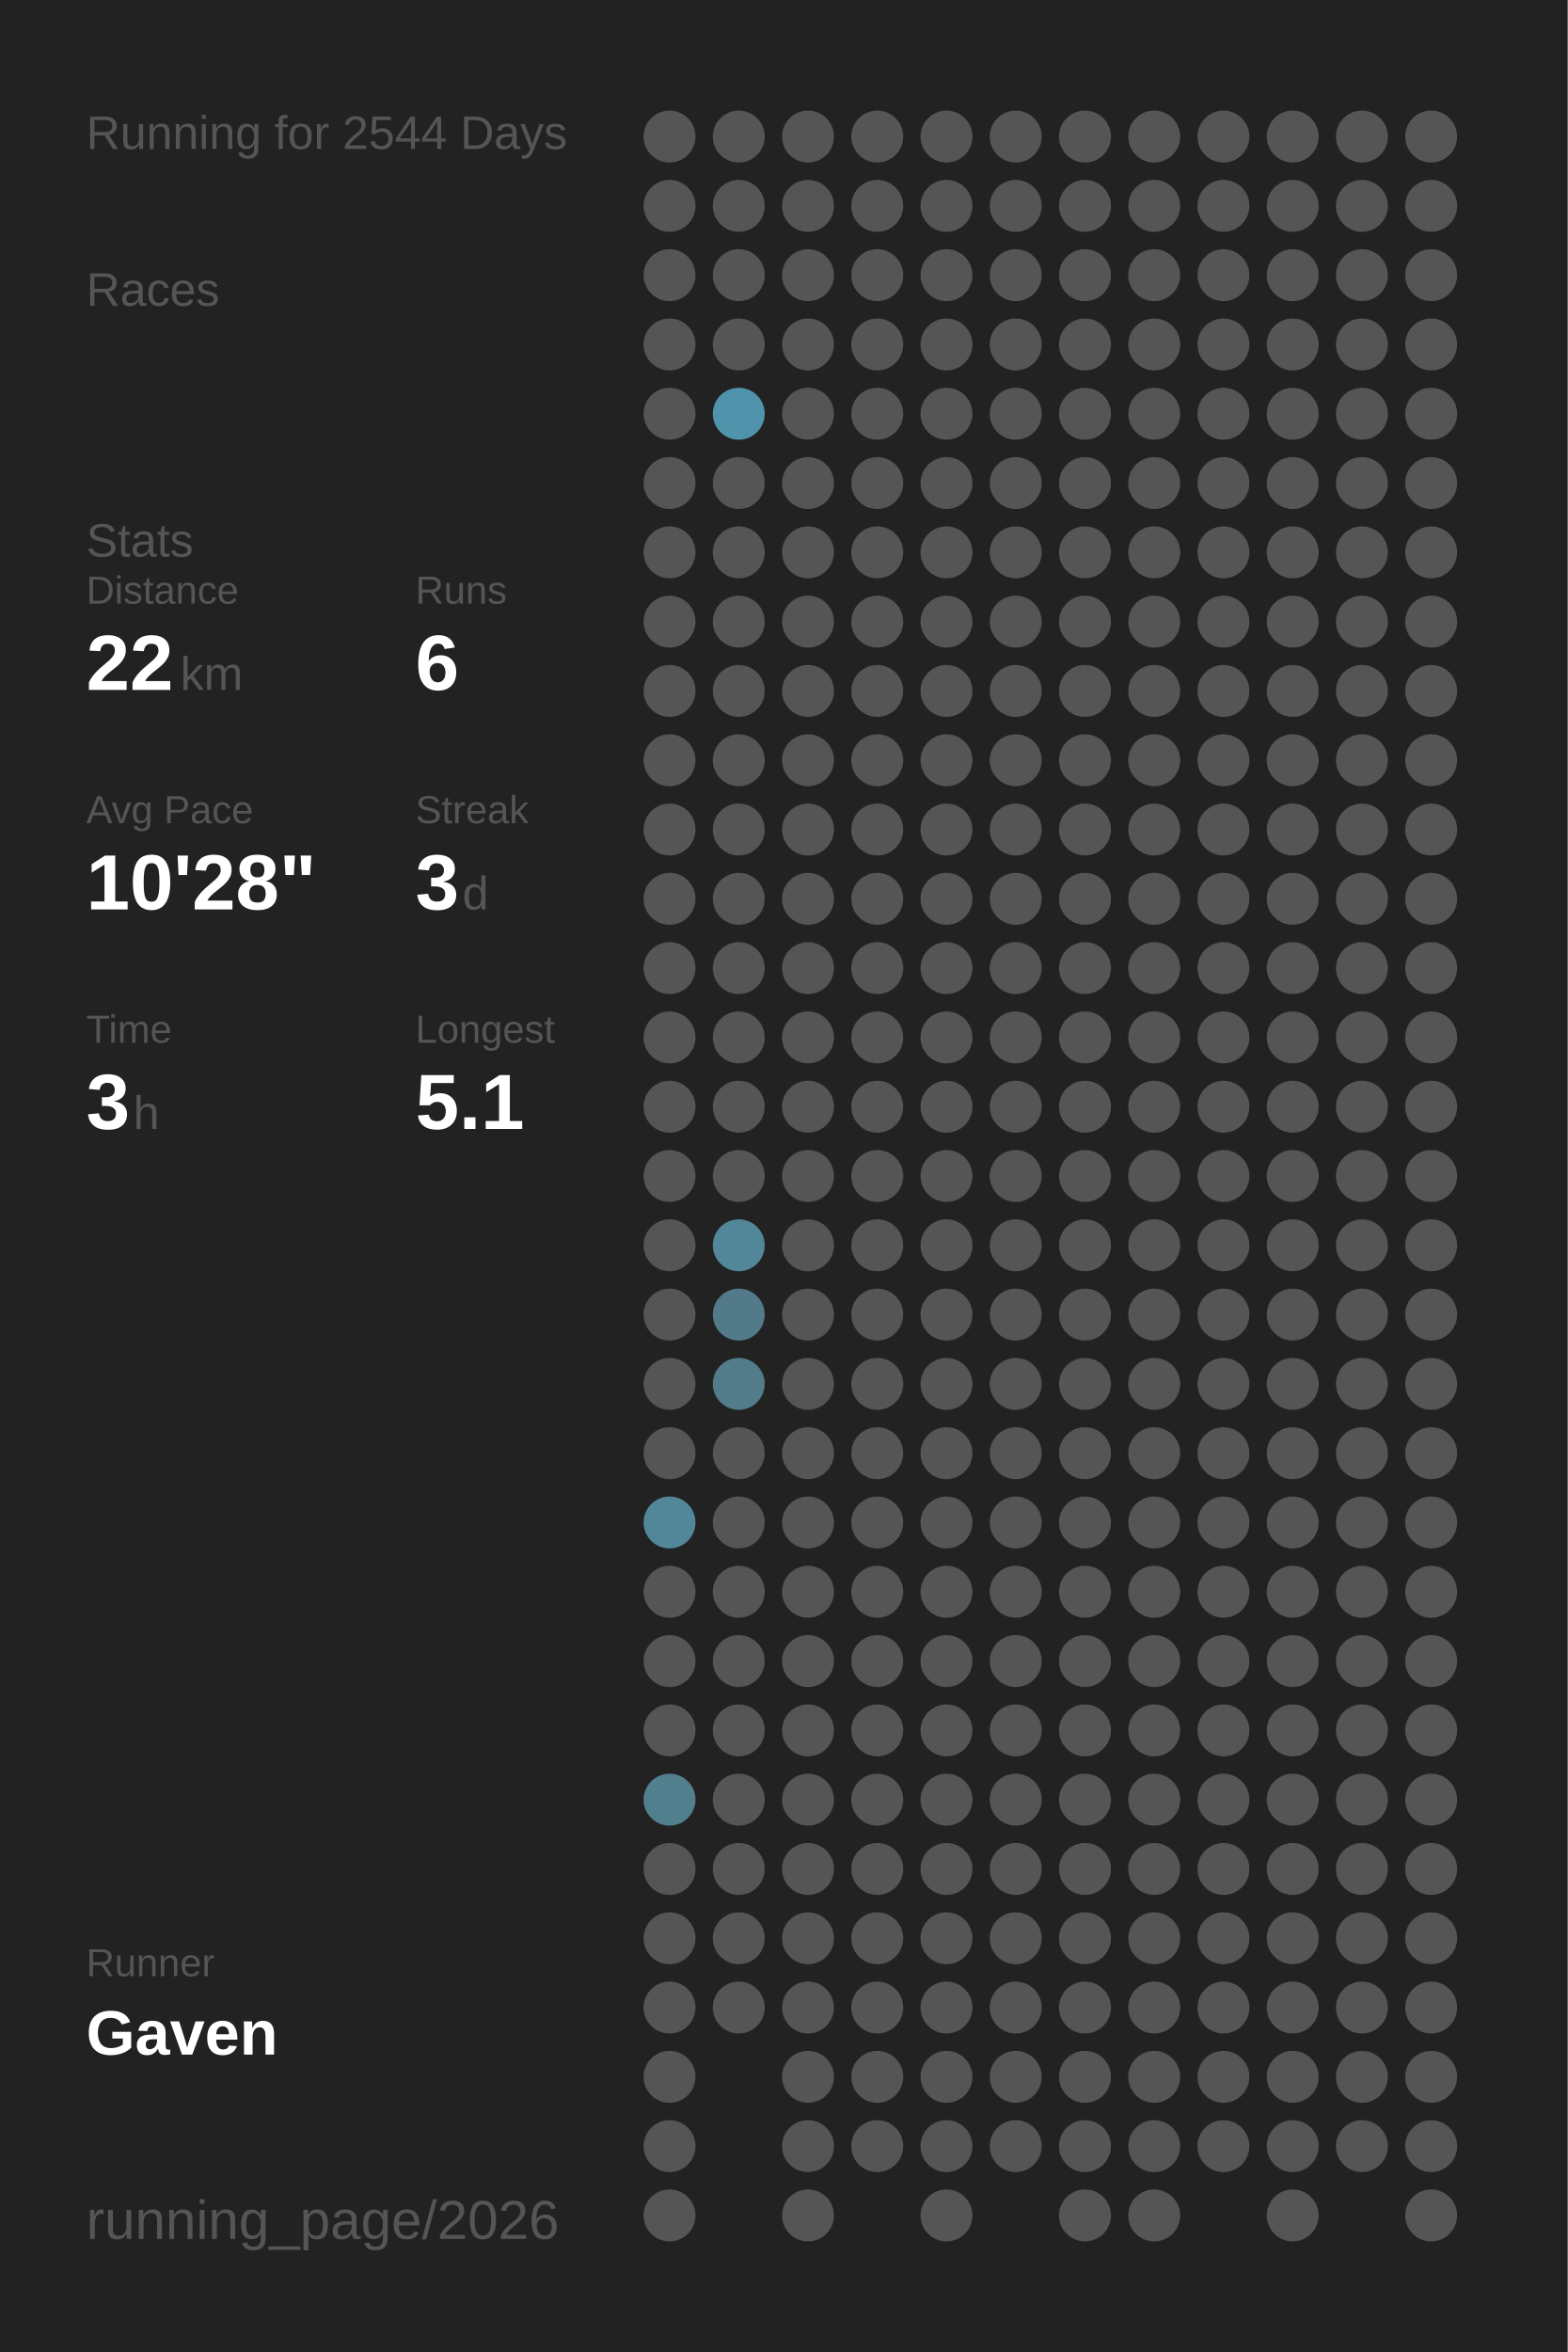
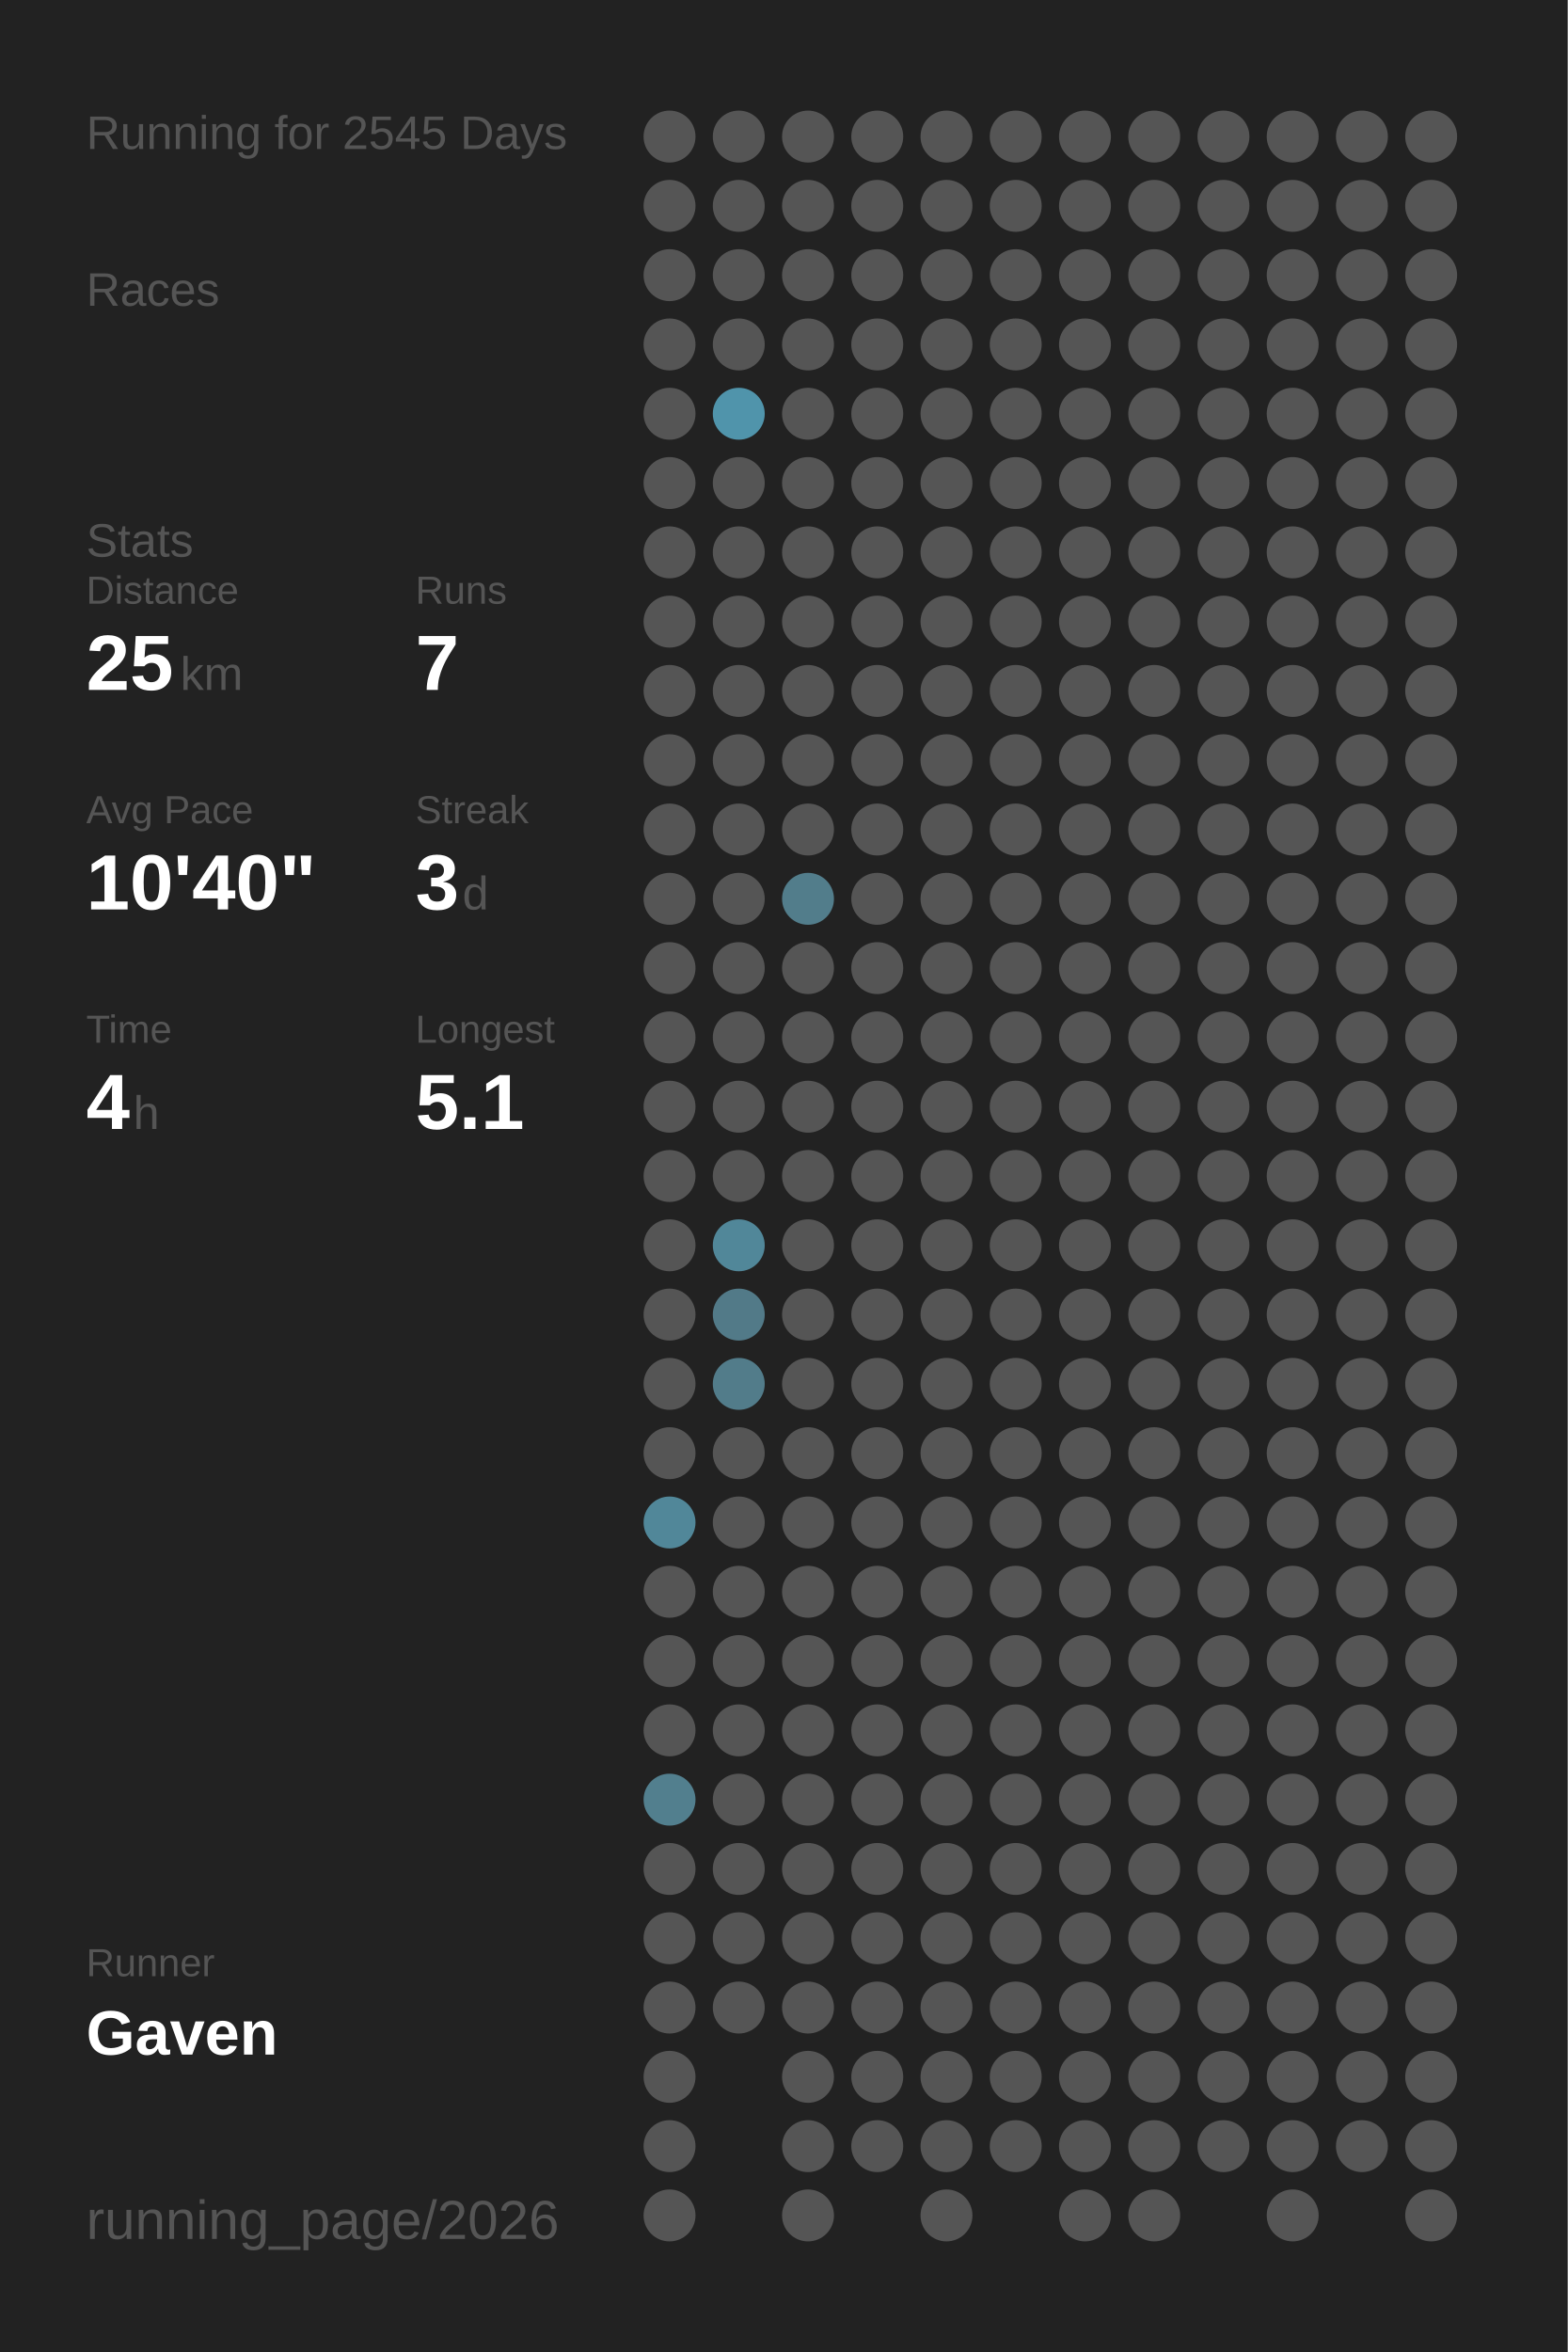
<svg xmlns="http://www.w3.org/2000/svg" baseProfile="full" height="300mm" version="1.1" viewBox="0,0,200,300" width="200mm">
  <defs />
  <rect fill="#222222" height="300" width="200" x="0" y="0" />
-   <text fill="#555555" style="font-size:6px; font-family:Arial;" x="11" y="19">Running for 2544 Days</text>
+   <text fill="#555555" style="font-size:6px; font-family:Arial;" x="11" y="19">Running for 2545 Days</text>
  <text fill="#555555" style="font-size:6px; font-family:Arial;" x="11" y="39">Races</text>
  <text fill="#555555" style="font-size:6px; font-family:Arial;" x="11" y="71">Stats</text>
  <text fill="#555555" style="font-size:5px; font-family:Arial;" x="11" y="77">Distance</text>
-   <text fill="#FFFFFF" style="font-size:10px; font-family:Arial; font-weight:bold;" x="11" y="88">22</text>
+   <text fill="#FFFFFF" style="font-size:10px; font-family:Arial; font-weight:bold;" x="11" y="88">25</text>
  <text fill="#555555" style="font-size:6px; font-family:Arial;" x="23" y="88">km</text>
  <text fill="#555555" style="font-size:5px; font-family:Arial;" x="53" y="77">Runs</text>
-   <text fill="#FFFFFF" style="font-size:10px; font-family:Arial; font-weight:bold;" x="53" y="88">6</text>
+   <text fill="#FFFFFF" style="font-size:10px; font-family:Arial; font-weight:bold;" x="53" y="88">7</text>
  <text fill="#555555" style="font-size:5px; font-family:Arial;" x="11" y="105">Avg Pace</text>
-   <text fill="#FFFFFF" style="font-size:10px; font-family:Arial; font-weight:bold;" x="11" y="116">10'28"</text>
+   <text fill="#FFFFFF" style="font-size:10px; font-family:Arial; font-weight:bold;" x="11" y="116">10'40"</text>
  <text fill="#555555" style="font-size:5px; font-family:Arial;" x="53" y="105">Streak</text>
  <text fill="#FFFFFF" style="font-size:10px; font-family:Arial; font-weight:bold;" x="53" y="116">3</text>
  <text fill="#555555" style="font-size:6px; font-family:Arial;" x="59" y="116">d</text>
  <text fill="#555555" style="font-size:5px; font-family:Arial;" x="11" y="133">Time</text>
-   <text fill="#FFFFFF" style="font-size:10px; font-family:Arial; font-weight:bold;" x="11" y="144">3</text>
+   <text fill="#FFFFFF" style="font-size:10px; font-family:Arial; font-weight:bold;" x="11" y="144">4</text>
  <text fill="#555555" style="font-size:6px; font-family:Arial;" x="17" y="144">h</text>
  <text fill="#555555" style="font-size:5px; font-family:Arial;" x="53" y="133">Longest</text>
  <text fill="#FFFFFF" style="font-size:10px; font-family:Arial; font-weight:bold;" x="53" y="144">5.1</text>
  <text fill="#555555" style="font-size:5px; font-family:Arial;" x="11" y="252.065">Runner</text>
  <text fill="#FFFFFF" style="font-size:8px; font-family:Arial; font-weight:bold;" x="11" y="262.065">Gaven</text>
  <text fill="#555555" style="font-size:7px; font-family:Arial;" x="11" y="285.581">running_page/2026</text>
  <circle cx="85.417" cy="17.419" fill="#555555" r="3.312" />
  <circle cx="85.417" cy="26.258" fill="#555555" r="3.312" />
  <circle cx="85.417" cy="35.097" fill="#555555" r="3.312" />
  <circle cx="85.417" cy="43.935" fill="#555555" r="3.312" />
  <circle cx="85.417" cy="52.774" fill="#555555" r="3.312" />
  <circle cx="85.417" cy="61.613" fill="#555555" r="3.312" />
  <circle cx="85.417" cy="70.452" fill="#555555" r="3.312" />
  <circle cx="85.417" cy="79.29" fill="#555555" r="3.312" />
  <circle cx="85.417" cy="88.129" fill="#555555" r="3.312" />
  <circle cx="85.417" cy="96.968" fill="#555555" r="3.312" />
  <circle cx="85.417" cy="105.806" fill="#555555" r="3.312" />
  <circle cx="85.417" cy="114.645" fill="#555555" r="3.312" />
  <circle cx="85.417" cy="123.484" fill="#555555" r="3.312" />
  <circle cx="85.417" cy="132.323" fill="#555555" r="3.312" />
  <circle cx="85.417" cy="141.161" fill="#555555" r="3.312" />
  <circle cx="85.417" cy="150" fill="#555555" r="3.312" />
  <circle cx="85.417" cy="158.839" fill="#555555" r="3.312" />
  <circle cx="85.417" cy="167.677" fill="#555555" r="3.312" />
  <circle cx="85.417" cy="176.516" fill="#555555" r="3.312" />
  <circle cx="85.417" cy="185.355" fill="#555555" r="3.312" />
  <circle cx="85.417" cy="194.194" fill="#518799" r="3.312" />
  <circle cx="85.417" cy="203.032" fill="#555555" r="3.312" />
  <circle cx="85.417" cy="211.871" fill="#555555" r="3.312" />
  <circle cx="85.417" cy="220.71" fill="#555555" r="3.312" />
  <circle cx="85.417" cy="229.548" fill="#527f8e" r="3.312" />
  <circle cx="85.417" cy="238.387" fill="#555555" r="3.312" />
  <circle cx="85.417" cy="247.226" fill="#555555" r="3.312" />
  <circle cx="85.417" cy="256.065" fill="#555555" r="3.312" />
  <circle cx="85.417" cy="264.903" fill="#555555" r="3.312" />
  <circle cx="85.417" cy="273.742" fill="#555555" r="3.312" />
  <circle cx="85.417" cy="282.581" fill="#555555" r="3.312" />
  <circle cx="94.25" cy="17.419" fill="#555555" r="3.312" />
  <circle cx="94.25" cy="26.258" fill="#555555" r="3.312" />
  <circle cx="94.25" cy="35.097" fill="#555555" r="3.312" />
  <circle cx="94.25" cy="43.935" fill="#555555" r="3.312" />
  <circle cx="94.25" cy="52.774" fill="#5094ab" r="3.312" />
  <circle cx="94.25" cy="61.613" fill="#555555" r="3.312" />
  <circle cx="94.25" cy="70.452" fill="#555555" r="3.312" />
  <circle cx="94.25" cy="79.29" fill="#555555" r="3.312" />
  <circle cx="94.25" cy="88.129" fill="#555555" r="3.312" />
  <circle cx="94.25" cy="96.968" fill="#555555" r="3.312" />
  <circle cx="94.25" cy="105.806" fill="#555555" r="3.312" />
  <circle cx="94.25" cy="114.645" fill="#555555" r="3.312" />
  <circle cx="94.25" cy="123.484" fill="#555555" r="3.312" />
  <circle cx="94.25" cy="132.323" fill="#555555" r="3.312" />
  <circle cx="94.25" cy="141.161" fill="#555555" r="3.312" />
  <circle cx="94.25" cy="150" fill="#555555" r="3.312" />
  <circle cx="94.25" cy="158.839" fill="#518799" r="3.312" />
  <circle cx="94.25" cy="167.677" fill="#527a88" r="3.312" />
  <circle cx="94.25" cy="176.516" fill="#527c8a" r="3.312" />
  <circle cx="94.25" cy="185.355" fill="#555555" r="3.312" />
  <circle cx="94.25" cy="194.194" fill="#555555" r="3.312" />
  <circle cx="94.25" cy="203.032" fill="#555555" r="3.312" />
  <circle cx="94.25" cy="211.871" fill="#555555" r="3.312" />
  <circle cx="94.25" cy="220.71" fill="#555555" r="3.312" />
  <circle cx="94.25" cy="229.548" fill="#555555" r="3.312" />
  <circle cx="94.25" cy="238.387" fill="#555555" r="3.312" />
  <circle cx="94.25" cy="247.226" fill="#555555" r="3.312" />
  <circle cx="94.25" cy="256.065" fill="#555555" r="3.312" />
  <circle cx="103.083" cy="17.419" fill="#555555" r="3.312" />
  <circle cx="103.083" cy="26.258" fill="#555555" r="3.312" />
  <circle cx="103.083" cy="35.097" fill="#555555" r="3.312" />
  <circle cx="103.083" cy="43.935" fill="#555555" r="3.312" />
  <circle cx="103.083" cy="52.774" fill="#555555" r="3.312" />
  <circle cx="103.083" cy="61.613" fill="#555555" r="3.312" />
  <circle cx="103.083" cy="70.452" fill="#555555" r="3.312" />
  <circle cx="103.083" cy="79.29" fill="#555555" r="3.312" />
  <circle cx="103.083" cy="88.129" fill="#555555" r="3.312" />
  <circle cx="103.083" cy="96.968" fill="#555555" r="3.312" />
  <circle cx="103.083" cy="105.806" fill="#555555" r="3.312" />
-   <circle cx="103.083" cy="114.645" fill="#555555" r="3.312" />
+   <circle cx="103.083" cy="114.645" fill="#527d8b" r="3.312" />
  <circle cx="103.083" cy="123.484" fill="#555555" r="3.312" />
  <circle cx="103.083" cy="132.323" fill="#555555" r="3.312" />
  <circle cx="103.083" cy="141.161" fill="#555555" r="3.312" />
  <circle cx="103.083" cy="150" fill="#555555" r="3.312" />
  <circle cx="103.083" cy="158.839" fill="#555555" r="3.312" />
  <circle cx="103.083" cy="167.677" fill="#555555" r="3.312" />
  <circle cx="103.083" cy="176.516" fill="#555555" r="3.312" />
  <circle cx="103.083" cy="185.355" fill="#555555" r="3.312" />
  <circle cx="103.083" cy="194.194" fill="#555555" r="3.312" />
  <circle cx="103.083" cy="203.032" fill="#555555" r="3.312" />
  <circle cx="103.083" cy="211.871" fill="#555555" r="3.312" />
  <circle cx="103.083" cy="220.71" fill="#555555" r="3.312" />
  <circle cx="103.083" cy="229.548" fill="#555555" r="3.312" />
  <circle cx="103.083" cy="238.387" fill="#555555" r="3.312" />
  <circle cx="103.083" cy="247.226" fill="#555555" r="3.312" />
  <circle cx="103.083" cy="256.065" fill="#555555" r="3.312" />
  <circle cx="103.083" cy="264.903" fill="#555555" r="3.312" />
  <circle cx="103.083" cy="273.742" fill="#555555" r="3.312" />
  <circle cx="103.083" cy="282.581" fill="#555555" r="3.312" />
  <circle cx="111.917" cy="17.419" fill="#555555" r="3.312" />
  <circle cx="111.917" cy="26.258" fill="#555555" r="3.312" />
  <circle cx="111.917" cy="35.097" fill="#555555" r="3.312" />
  <circle cx="111.917" cy="43.935" fill="#555555" r="3.312" />
  <circle cx="111.917" cy="52.774" fill="#555555" r="3.312" />
  <circle cx="111.917" cy="61.613" fill="#555555" r="3.312" />
  <circle cx="111.917" cy="70.452" fill="#555555" r="3.312" />
  <circle cx="111.917" cy="79.29" fill="#555555" r="3.312" />
  <circle cx="111.917" cy="88.129" fill="#555555" r="3.312" />
  <circle cx="111.917" cy="96.968" fill="#555555" r="3.312" />
  <circle cx="111.917" cy="105.806" fill="#555555" r="3.312" />
  <circle cx="111.917" cy="114.645" fill="#555555" r="3.312" />
  <circle cx="111.917" cy="123.484" fill="#555555" r="3.312" />
  <circle cx="111.917" cy="132.323" fill="#555555" r="3.312" />
  <circle cx="111.917" cy="141.161" fill="#555555" r="3.312" />
  <circle cx="111.917" cy="150" fill="#555555" r="3.312" />
  <circle cx="111.917" cy="158.839" fill="#555555" r="3.312" />
  <circle cx="111.917" cy="167.677" fill="#555555" r="3.312" />
  <circle cx="111.917" cy="176.516" fill="#555555" r="3.312" />
  <circle cx="111.917" cy="185.355" fill="#555555" r="3.312" />
  <circle cx="111.917" cy="194.194" fill="#555555" r="3.312" />
  <circle cx="111.917" cy="203.032" fill="#555555" r="3.312" />
  <circle cx="111.917" cy="211.871" fill="#555555" r="3.312" />
  <circle cx="111.917" cy="220.71" fill="#555555" r="3.312" />
  <circle cx="111.917" cy="229.548" fill="#555555" r="3.312" />
  <circle cx="111.917" cy="238.387" fill="#555555" r="3.312" />
  <circle cx="111.917" cy="247.226" fill="#555555" r="3.312" />
  <circle cx="111.917" cy="256.065" fill="#555555" r="3.312" />
  <circle cx="111.917" cy="264.903" fill="#555555" r="3.312" />
  <circle cx="111.917" cy="273.742" fill="#555555" r="3.312" />
  <circle cx="120.75" cy="17.419" fill="#555555" r="3.312" />
  <circle cx="120.75" cy="26.258" fill="#555555" r="3.312" />
  <circle cx="120.75" cy="35.097" fill="#555555" r="3.312" />
  <circle cx="120.75" cy="43.935" fill="#555555" r="3.312" />
  <circle cx="120.75" cy="52.774" fill="#555555" r="3.312" />
  <circle cx="120.75" cy="61.613" fill="#555555" r="3.312" />
  <circle cx="120.75" cy="70.452" fill="#555555" r="3.312" />
  <circle cx="120.75" cy="79.29" fill="#555555" r="3.312" />
  <circle cx="120.75" cy="88.129" fill="#555555" r="3.312" />
  <circle cx="120.75" cy="96.968" fill="#555555" r="3.312" />
  <circle cx="120.75" cy="105.806" fill="#555555" r="3.312" />
  <circle cx="120.75" cy="114.645" fill="#555555" r="3.312" />
  <circle cx="120.75" cy="123.484" fill="#555555" r="3.312" />
  <circle cx="120.75" cy="132.323" fill="#555555" r="3.312" />
  <circle cx="120.75" cy="141.161" fill="#555555" r="3.312" />
  <circle cx="120.75" cy="150" fill="#555555" r="3.312" />
  <circle cx="120.75" cy="158.839" fill="#555555" r="3.312" />
  <circle cx="120.75" cy="167.677" fill="#555555" r="3.312" />
  <circle cx="120.75" cy="176.516" fill="#555555" r="3.312" />
  <circle cx="120.75" cy="185.355" fill="#555555" r="3.312" />
  <circle cx="120.75" cy="194.194" fill="#555555" r="3.312" />
  <circle cx="120.75" cy="203.032" fill="#555555" r="3.312" />
  <circle cx="120.75" cy="211.871" fill="#555555" r="3.312" />
  <circle cx="120.75" cy="220.71" fill="#555555" r="3.312" />
  <circle cx="120.75" cy="229.548" fill="#555555" r="3.312" />
  <circle cx="120.75" cy="238.387" fill="#555555" r="3.312" />
  <circle cx="120.75" cy="247.226" fill="#555555" r="3.312" />
  <circle cx="120.75" cy="256.065" fill="#555555" r="3.312" />
  <circle cx="120.75" cy="264.903" fill="#555555" r="3.312" />
  <circle cx="120.75" cy="273.742" fill="#555555" r="3.312" />
  <circle cx="120.75" cy="282.581" fill="#555555" r="3.312" />
  <circle cx="129.583" cy="17.419" fill="#555555" r="3.312" />
  <circle cx="129.583" cy="26.258" fill="#555555" r="3.312" />
  <circle cx="129.583" cy="35.097" fill="#555555" r="3.312" />
  <circle cx="129.583" cy="43.935" fill="#555555" r="3.312" />
  <circle cx="129.583" cy="52.774" fill="#555555" r="3.312" />
  <circle cx="129.583" cy="61.613" fill="#555555" r="3.312" />
  <circle cx="129.583" cy="70.452" fill="#555555" r="3.312" />
  <circle cx="129.583" cy="79.29" fill="#555555" r="3.312" />
  <circle cx="129.583" cy="88.129" fill="#555555" r="3.312" />
  <circle cx="129.583" cy="96.968" fill="#555555" r="3.312" />
  <circle cx="129.583" cy="105.806" fill="#555555" r="3.312" />
  <circle cx="129.583" cy="114.645" fill="#555555" r="3.312" />
  <circle cx="129.583" cy="123.484" fill="#555555" r="3.312" />
  <circle cx="129.583" cy="132.323" fill="#555555" r="3.312" />
  <circle cx="129.583" cy="141.161" fill="#555555" r="3.312" />
  <circle cx="129.583" cy="150" fill="#555555" r="3.312" />
  <circle cx="129.583" cy="158.839" fill="#555555" r="3.312" />
  <circle cx="129.583" cy="167.677" fill="#555555" r="3.312" />
  <circle cx="129.583" cy="176.516" fill="#555555" r="3.312" />
  <circle cx="129.583" cy="185.355" fill="#555555" r="3.312" />
  <circle cx="129.583" cy="194.194" fill="#555555" r="3.312" />
  <circle cx="129.583" cy="203.032" fill="#555555" r="3.312" />
  <circle cx="129.583" cy="211.871" fill="#555555" r="3.312" />
  <circle cx="129.583" cy="220.71" fill="#555555" r="3.312" />
  <circle cx="129.583" cy="229.548" fill="#555555" r="3.312" />
  <circle cx="129.583" cy="238.387" fill="#555555" r="3.312" />
  <circle cx="129.583" cy="247.226" fill="#555555" r="3.312" />
  <circle cx="129.583" cy="256.065" fill="#555555" r="3.312" />
  <circle cx="129.583" cy="264.903" fill="#555555" r="3.312" />
  <circle cx="129.583" cy="273.742" fill="#555555" r="3.312" />
  <circle cx="138.417" cy="17.419" fill="#555555" r="3.312" />
  <circle cx="138.417" cy="26.258" fill="#555555" r="3.312" />
  <circle cx="138.417" cy="35.097" fill="#555555" r="3.312" />
  <circle cx="138.417" cy="43.935" fill="#555555" r="3.312" />
  <circle cx="138.417" cy="52.774" fill="#555555" r="3.312" />
  <circle cx="138.417" cy="61.613" fill="#555555" r="3.312" />
  <circle cx="138.417" cy="70.452" fill="#555555" r="3.312" />
  <circle cx="138.417" cy="79.29" fill="#555555" r="3.312" />
  <circle cx="138.417" cy="88.129" fill="#555555" r="3.312" />
  <circle cx="138.417" cy="96.968" fill="#555555" r="3.312" />
  <circle cx="138.417" cy="105.806" fill="#555555" r="3.312" />
  <circle cx="138.417" cy="114.645" fill="#555555" r="3.312" />
  <circle cx="138.417" cy="123.484" fill="#555555" r="3.312" />
  <circle cx="138.417" cy="132.323" fill="#555555" r="3.312" />
  <circle cx="138.417" cy="141.161" fill="#555555" r="3.312" />
  <circle cx="138.417" cy="150" fill="#555555" r="3.312" />
  <circle cx="138.417" cy="158.839" fill="#555555" r="3.312" />
  <circle cx="138.417" cy="167.677" fill="#555555" r="3.312" />
  <circle cx="138.417" cy="176.516" fill="#555555" r="3.312" />
  <circle cx="138.417" cy="185.355" fill="#555555" r="3.312" />
  <circle cx="138.417" cy="194.194" fill="#555555" r="3.312" />
  <circle cx="138.417" cy="203.032" fill="#555555" r="3.312" />
  <circle cx="138.417" cy="211.871" fill="#555555" r="3.312" />
  <circle cx="138.417" cy="220.71" fill="#555555" r="3.312" />
  <circle cx="138.417" cy="229.548" fill="#555555" r="3.312" />
  <circle cx="138.417" cy="238.387" fill="#555555" r="3.312" />
  <circle cx="138.417" cy="247.226" fill="#555555" r="3.312" />
  <circle cx="138.417" cy="256.065" fill="#555555" r="3.312" />
  <circle cx="138.417" cy="264.903" fill="#555555" r="3.312" />
  <circle cx="138.417" cy="273.742" fill="#555555" r="3.312" />
  <circle cx="138.417" cy="282.581" fill="#555555" r="3.312" />
  <circle cx="147.25" cy="17.419" fill="#555555" r="3.312" />
  <circle cx="147.25" cy="26.258" fill="#555555" r="3.312" />
  <circle cx="147.25" cy="35.097" fill="#555555" r="3.312" />
  <circle cx="147.25" cy="43.935" fill="#555555" r="3.312" />
  <circle cx="147.25" cy="52.774" fill="#555555" r="3.312" />
  <circle cx="147.25" cy="61.613" fill="#555555" r="3.312" />
  <circle cx="147.25" cy="70.452" fill="#555555" r="3.312" />
  <circle cx="147.25" cy="79.29" fill="#555555" r="3.312" />
  <circle cx="147.25" cy="88.129" fill="#555555" r="3.312" />
  <circle cx="147.25" cy="96.968" fill="#555555" r="3.312" />
  <circle cx="147.25" cy="105.806" fill="#555555" r="3.312" />
  <circle cx="147.25" cy="114.645" fill="#555555" r="3.312" />
  <circle cx="147.25" cy="123.484" fill="#555555" r="3.312" />
  <circle cx="147.25" cy="132.323" fill="#555555" r="3.312" />
  <circle cx="147.25" cy="141.161" fill="#555555" r="3.312" />
  <circle cx="147.25" cy="150" fill="#555555" r="3.312" />
  <circle cx="147.25" cy="158.839" fill="#555555" r="3.312" />
  <circle cx="147.25" cy="167.677" fill="#555555" r="3.312" />
  <circle cx="147.25" cy="176.516" fill="#555555" r="3.312" />
  <circle cx="147.25" cy="185.355" fill="#555555" r="3.312" />
  <circle cx="147.25" cy="194.194" fill="#555555" r="3.312" />
  <circle cx="147.25" cy="203.032" fill="#555555" r="3.312" />
  <circle cx="147.25" cy="211.871" fill="#555555" r="3.312" />
  <circle cx="147.25" cy="220.71" fill="#555555" r="3.312" />
  <circle cx="147.25" cy="229.548" fill="#555555" r="3.312" />
  <circle cx="147.25" cy="238.387" fill="#555555" r="3.312" />
  <circle cx="147.25" cy="247.226" fill="#555555" r="3.312" />
  <circle cx="147.25" cy="256.065" fill="#555555" r="3.312" />
  <circle cx="147.25" cy="264.903" fill="#555555" r="3.312" />
  <circle cx="147.25" cy="273.742" fill="#555555" r="3.312" />
  <circle cx="147.25" cy="282.581" fill="#555555" r="3.312" />
  <circle cx="156.083" cy="17.419" fill="#555555" r="3.312" />
  <circle cx="156.083" cy="26.258" fill="#555555" r="3.312" />
  <circle cx="156.083" cy="35.097" fill="#555555" r="3.312" />
  <circle cx="156.083" cy="43.935" fill="#555555" r="3.312" />
  <circle cx="156.083" cy="52.774" fill="#555555" r="3.312" />
  <circle cx="156.083" cy="61.613" fill="#555555" r="3.312" />
  <circle cx="156.083" cy="70.452" fill="#555555" r="3.312" />
  <circle cx="156.083" cy="79.29" fill="#555555" r="3.312" />
  <circle cx="156.083" cy="88.129" fill="#555555" r="3.312" />
  <circle cx="156.083" cy="96.968" fill="#555555" r="3.312" />
  <circle cx="156.083" cy="105.806" fill="#555555" r="3.312" />
  <circle cx="156.083" cy="114.645" fill="#555555" r="3.312" />
  <circle cx="156.083" cy="123.484" fill="#555555" r="3.312" />
  <circle cx="156.083" cy="132.323" fill="#555555" r="3.312" />
  <circle cx="156.083" cy="141.161" fill="#555555" r="3.312" />
  <circle cx="156.083" cy="150" fill="#555555" r="3.312" />
  <circle cx="156.083" cy="158.839" fill="#555555" r="3.312" />
  <circle cx="156.083" cy="167.677" fill="#555555" r="3.312" />
  <circle cx="156.083" cy="176.516" fill="#555555" r="3.312" />
  <circle cx="156.083" cy="185.355" fill="#555555" r="3.312" />
  <circle cx="156.083" cy="194.194" fill="#555555" r="3.312" />
  <circle cx="156.083" cy="203.032" fill="#555555" r="3.312" />
  <circle cx="156.083" cy="211.871" fill="#555555" r="3.312" />
  <circle cx="156.083" cy="220.71" fill="#555555" r="3.312" />
  <circle cx="156.083" cy="229.548" fill="#555555" r="3.312" />
  <circle cx="156.083" cy="238.387" fill="#555555" r="3.312" />
  <circle cx="156.083" cy="247.226" fill="#555555" r="3.312" />
  <circle cx="156.083" cy="256.065" fill="#555555" r="3.312" />
  <circle cx="156.083" cy="264.903" fill="#555555" r="3.312" />
  <circle cx="156.083" cy="273.742" fill="#555555" r="3.312" />
  <circle cx="164.917" cy="17.419" fill="#555555" r="3.312" />
  <circle cx="164.917" cy="26.258" fill="#555555" r="3.312" />
  <circle cx="164.917" cy="35.097" fill="#555555" r="3.312" />
  <circle cx="164.917" cy="43.935" fill="#555555" r="3.312" />
  <circle cx="164.917" cy="52.774" fill="#555555" r="3.312" />
  <circle cx="164.917" cy="61.613" fill="#555555" r="3.312" />
  <circle cx="164.917" cy="70.452" fill="#555555" r="3.312" />
  <circle cx="164.917" cy="79.29" fill="#555555" r="3.312" />
  <circle cx="164.917" cy="88.129" fill="#555555" r="3.312" />
  <circle cx="164.917" cy="96.968" fill="#555555" r="3.312" />
  <circle cx="164.917" cy="105.806" fill="#555555" r="3.312" />
  <circle cx="164.917" cy="114.645" fill="#555555" r="3.312" />
  <circle cx="164.917" cy="123.484" fill="#555555" r="3.312" />
  <circle cx="164.917" cy="132.323" fill="#555555" r="3.312" />
  <circle cx="164.917" cy="141.161" fill="#555555" r="3.312" />
  <circle cx="164.917" cy="150" fill="#555555" r="3.312" />
  <circle cx="164.917" cy="158.839" fill="#555555" r="3.312" />
  <circle cx="164.917" cy="167.677" fill="#555555" r="3.312" />
  <circle cx="164.917" cy="176.516" fill="#555555" r="3.312" />
  <circle cx="164.917" cy="185.355" fill="#555555" r="3.312" />
  <circle cx="164.917" cy="194.194" fill="#555555" r="3.312" />
  <circle cx="164.917" cy="203.032" fill="#555555" r="3.312" />
  <circle cx="164.917" cy="211.871" fill="#555555" r="3.312" />
  <circle cx="164.917" cy="220.71" fill="#555555" r="3.312" />
  <circle cx="164.917" cy="229.548" fill="#555555" r="3.312" />
  <circle cx="164.917" cy="238.387" fill="#555555" r="3.312" />
  <circle cx="164.917" cy="247.226" fill="#555555" r="3.312" />
  <circle cx="164.917" cy="256.065" fill="#555555" r="3.312" />
  <circle cx="164.917" cy="264.903" fill="#555555" r="3.312" />
  <circle cx="164.917" cy="273.742" fill="#555555" r="3.312" />
  <circle cx="164.917" cy="282.581" fill="#555555" r="3.312" />
  <circle cx="173.75" cy="17.419" fill="#555555" r="3.312" />
  <circle cx="173.75" cy="26.258" fill="#555555" r="3.312" />
  <circle cx="173.75" cy="35.097" fill="#555555" r="3.312" />
  <circle cx="173.75" cy="43.935" fill="#555555" r="3.312" />
  <circle cx="173.75" cy="52.774" fill="#555555" r="3.312" />
  <circle cx="173.75" cy="61.613" fill="#555555" r="3.312" />
  <circle cx="173.75" cy="70.452" fill="#555555" r="3.312" />
  <circle cx="173.75" cy="79.29" fill="#555555" r="3.312" />
  <circle cx="173.75" cy="88.129" fill="#555555" r="3.312" />
  <circle cx="173.75" cy="96.968" fill="#555555" r="3.312" />
  <circle cx="173.75" cy="105.806" fill="#555555" r="3.312" />
  <circle cx="173.75" cy="114.645" fill="#555555" r="3.312" />
  <circle cx="173.75" cy="123.484" fill="#555555" r="3.312" />
  <circle cx="173.75" cy="132.323" fill="#555555" r="3.312" />
  <circle cx="173.75" cy="141.161" fill="#555555" r="3.312" />
  <circle cx="173.75" cy="150" fill="#555555" r="3.312" />
  <circle cx="173.75" cy="158.839" fill="#555555" r="3.312" />
  <circle cx="173.75" cy="167.677" fill="#555555" r="3.312" />
  <circle cx="173.75" cy="176.516" fill="#555555" r="3.312" />
  <circle cx="173.75" cy="185.355" fill="#555555" r="3.312" />
  <circle cx="173.75" cy="194.194" fill="#555555" r="3.312" />
  <circle cx="173.75" cy="203.032" fill="#555555" r="3.312" />
  <circle cx="173.75" cy="211.871" fill="#555555" r="3.312" />
  <circle cx="173.75" cy="220.71" fill="#555555" r="3.312" />
  <circle cx="173.75" cy="229.548" fill="#555555" r="3.312" />
  <circle cx="173.75" cy="238.387" fill="#555555" r="3.312" />
  <circle cx="173.75" cy="247.226" fill="#555555" r="3.312" />
  <circle cx="173.75" cy="256.065" fill="#555555" r="3.312" />
  <circle cx="173.75" cy="264.903" fill="#555555" r="3.312" />
  <circle cx="173.75" cy="273.742" fill="#555555" r="3.312" />
  <circle cx="182.583" cy="17.419" fill="#555555" r="3.312" />
  <circle cx="182.583" cy="26.258" fill="#555555" r="3.312" />
  <circle cx="182.583" cy="35.097" fill="#555555" r="3.312" />
  <circle cx="182.583" cy="43.935" fill="#555555" r="3.312" />
  <circle cx="182.583" cy="52.774" fill="#555555" r="3.312" />
  <circle cx="182.583" cy="61.613" fill="#555555" r="3.312" />
  <circle cx="182.583" cy="70.452" fill="#555555" r="3.312" />
  <circle cx="182.583" cy="79.29" fill="#555555" r="3.312" />
  <circle cx="182.583" cy="88.129" fill="#555555" r="3.312" />
  <circle cx="182.583" cy="96.968" fill="#555555" r="3.312" />
  <circle cx="182.583" cy="105.806" fill="#555555" r="3.312" />
  <circle cx="182.583" cy="114.645" fill="#555555" r="3.312" />
  <circle cx="182.583" cy="123.484" fill="#555555" r="3.312" />
  <circle cx="182.583" cy="132.323" fill="#555555" r="3.312" />
  <circle cx="182.583" cy="141.161" fill="#555555" r="3.312" />
  <circle cx="182.583" cy="150" fill="#555555" r="3.312" />
  <circle cx="182.583" cy="158.839" fill="#555555" r="3.312" />
  <circle cx="182.583" cy="167.677" fill="#555555" r="3.312" />
  <circle cx="182.583" cy="176.516" fill="#555555" r="3.312" />
  <circle cx="182.583" cy="185.355" fill="#555555" r="3.312" />
  <circle cx="182.583" cy="194.194" fill="#555555" r="3.312" />
  <circle cx="182.583" cy="203.032" fill="#555555" r="3.312" />
  <circle cx="182.583" cy="211.871" fill="#555555" r="3.312" />
  <circle cx="182.583" cy="220.71" fill="#555555" r="3.312" />
  <circle cx="182.583" cy="229.548" fill="#555555" r="3.312" />
  <circle cx="182.583" cy="238.387" fill="#555555" r="3.312" />
  <circle cx="182.583" cy="247.226" fill="#555555" r="3.312" />
  <circle cx="182.583" cy="256.065" fill="#555555" r="3.312" />
  <circle cx="182.583" cy="264.903" fill="#555555" r="3.312" />
  <circle cx="182.583" cy="273.742" fill="#555555" r="3.312" />
  <circle cx="182.583" cy="282.581" fill="#555555" r="3.312" />
</svg>
